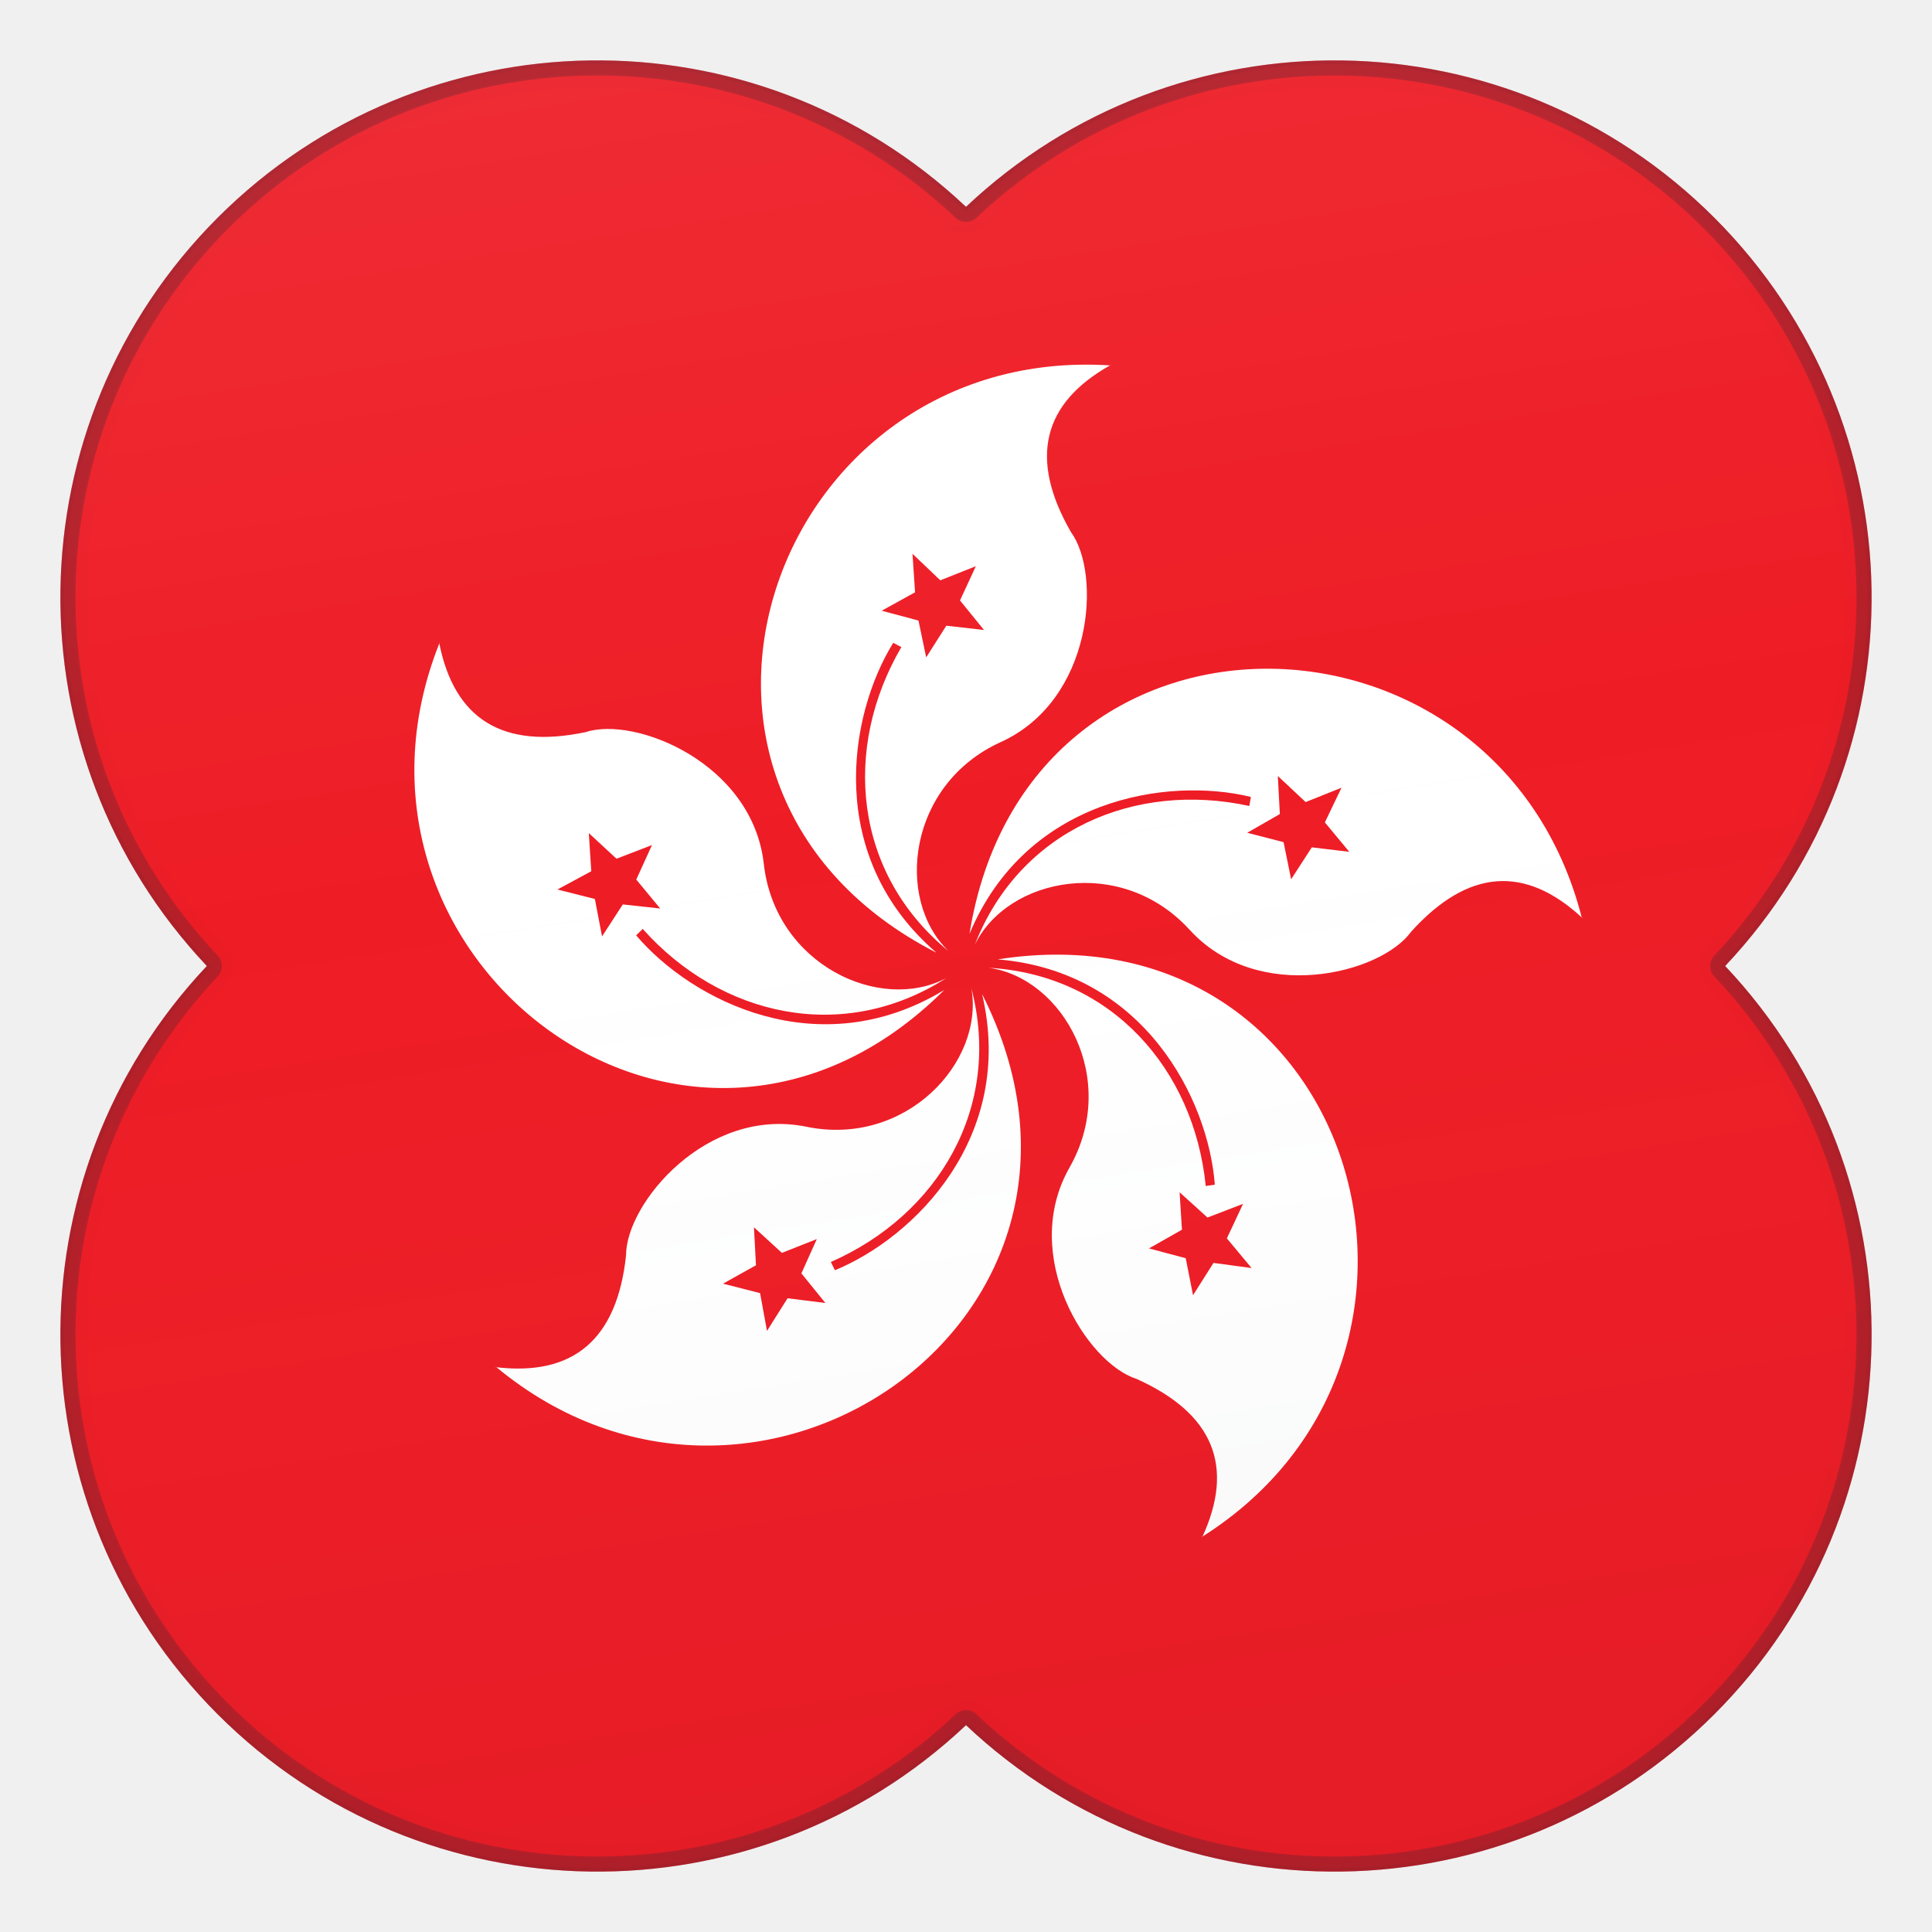
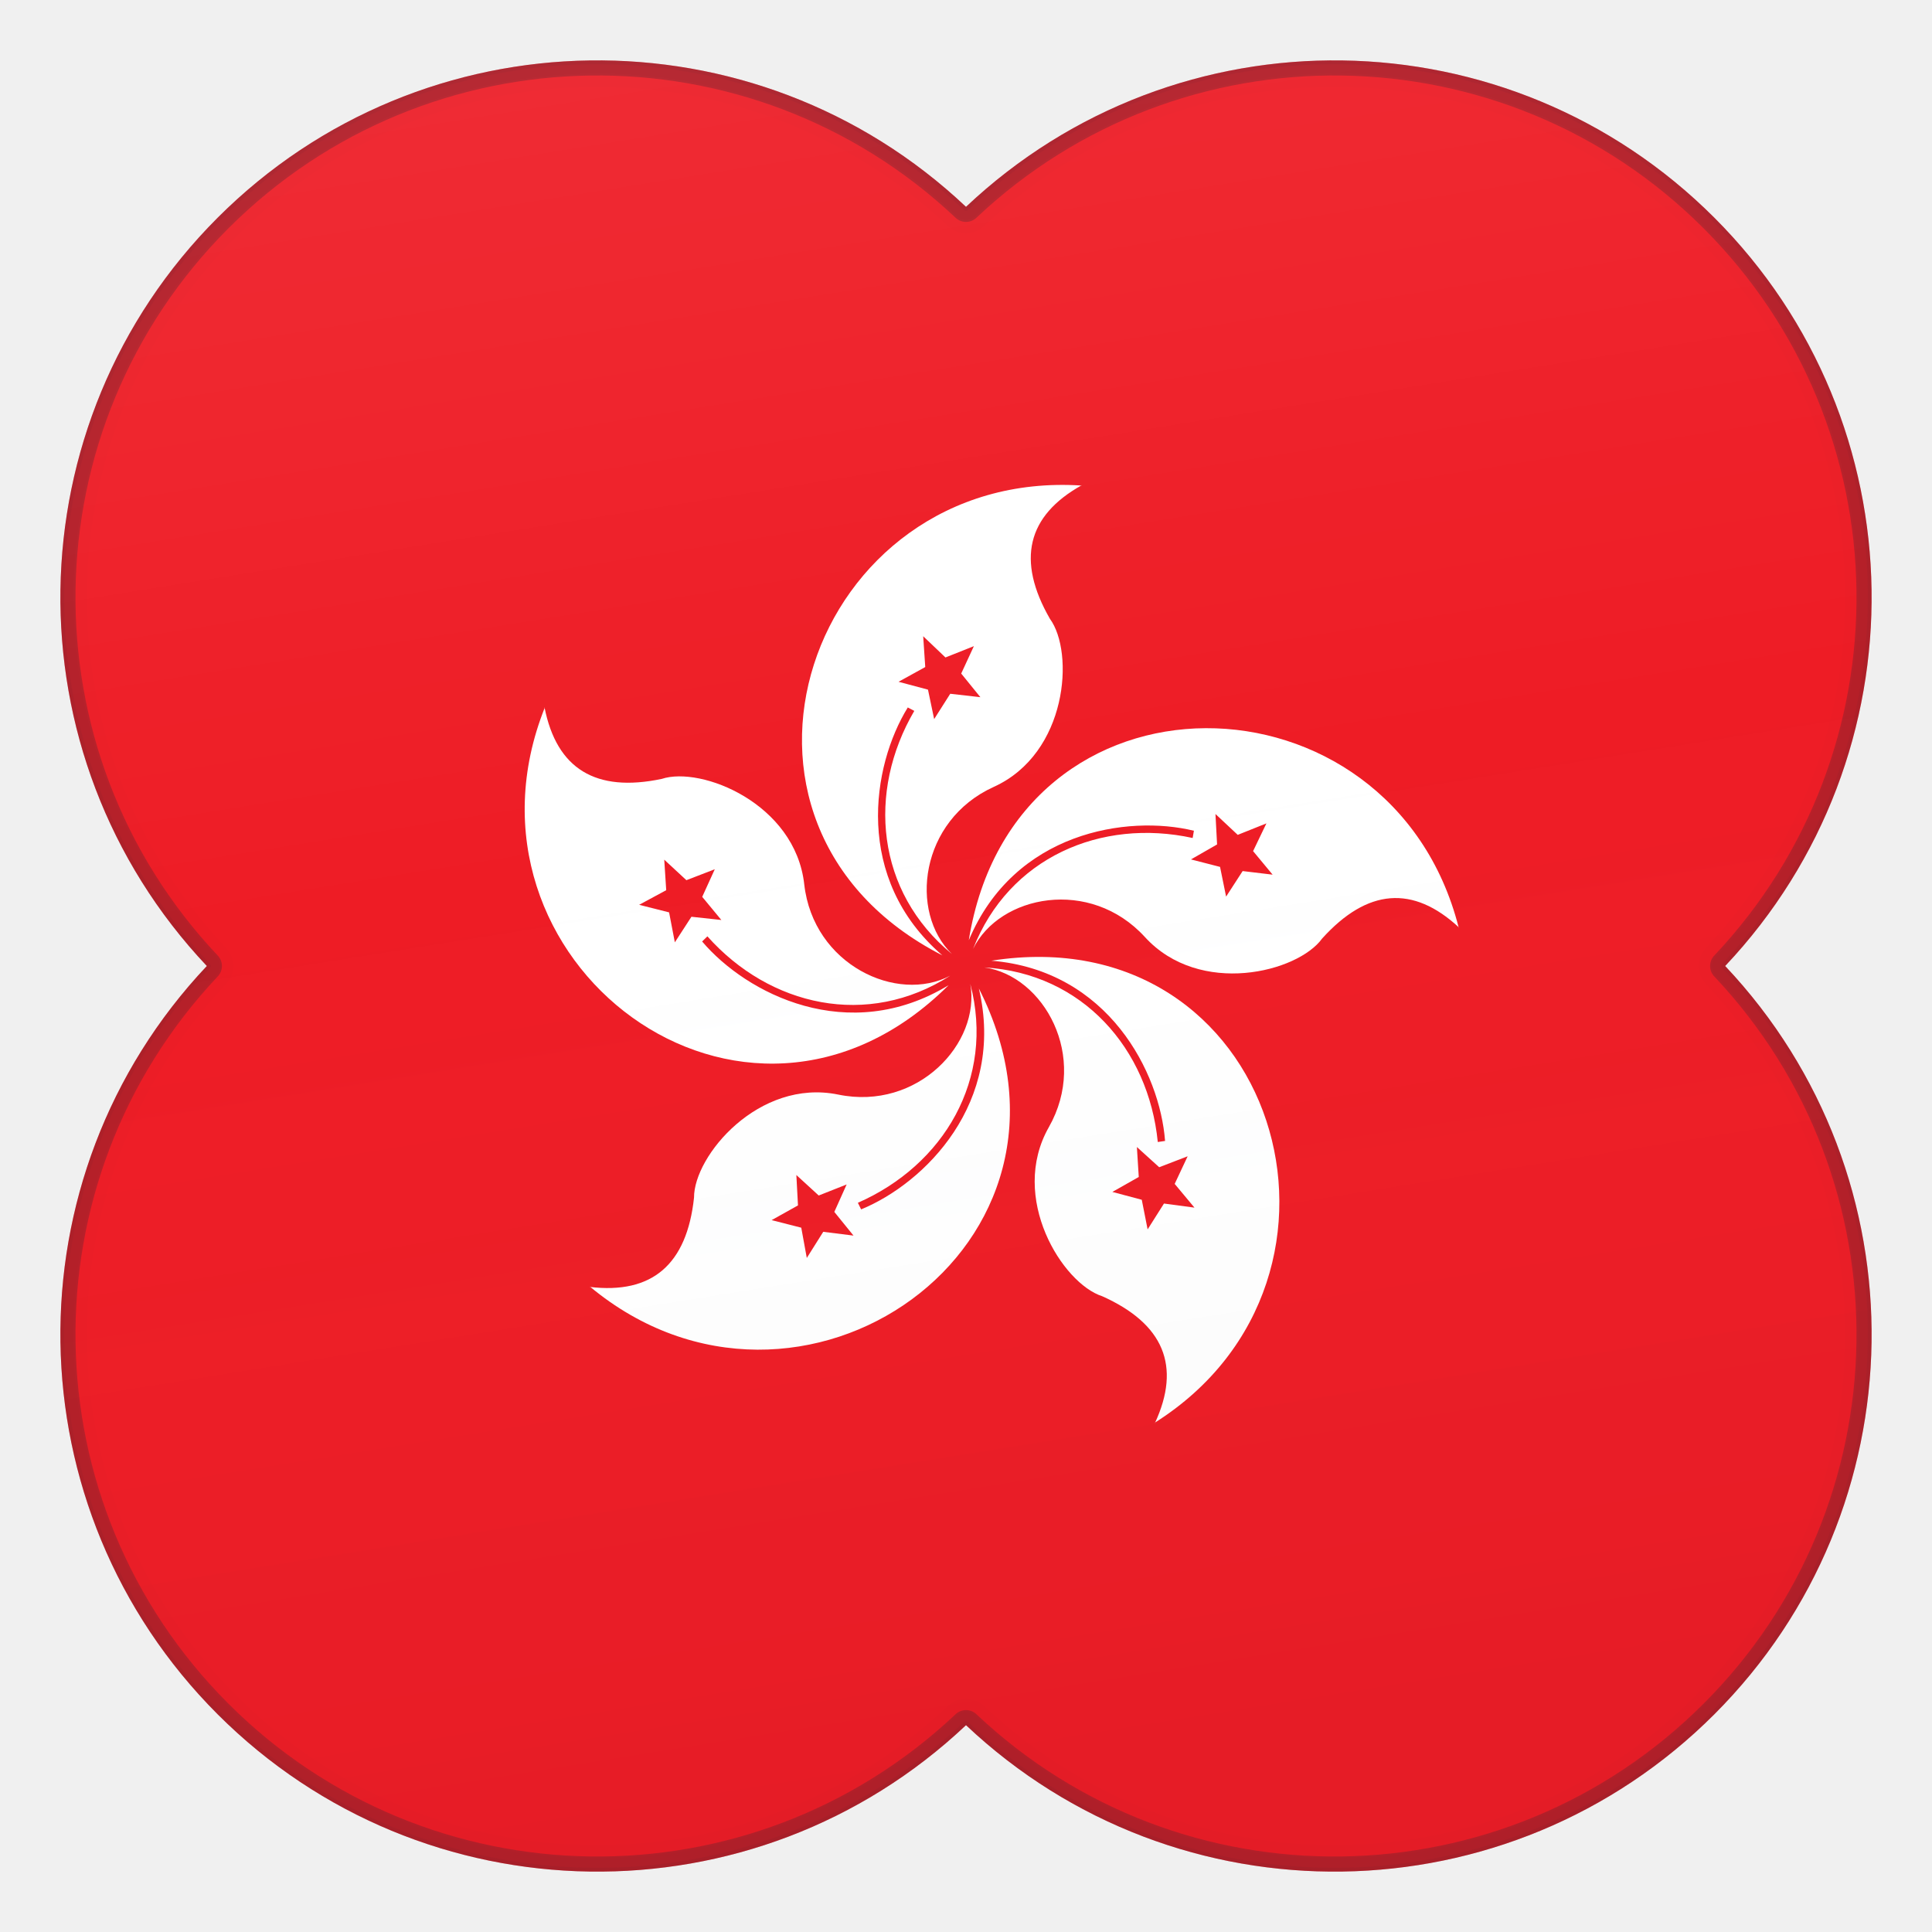
<svg xmlns="http://www.w3.org/2000/svg" xmlns:xlink="http://www.w3.org/1999/xlink" viewBox="0 0 512 512" width="512" height="512" role="img" aria-labelledby="petal-soft-hk-title">
  <defs>
    <path id="petal-soft-hk-shape" d="M 256 54.811 A 142.322 142.322 0 0 1 457.189 256 A 142.322 142.322 0 0 1 256 457.189 A 142.322 142.322 0 0 1 54.811 256 A 142.322 142.322 0 0 1 256 54.811 Z" />
    <clipPath id="petal-soft-hk-clip" clipPathUnits="userSpaceOnUse">
      <path d="M 256 54.811 A 142.322 142.322 0 0 1 457.189 256 A 142.322 142.322 0 0 1 256 457.189 A 142.322 142.322 0 0 1 54.811 256 A 142.322 142.322 0 0 1 256 54.811 Z" />
    </clipPath>
    <linearGradient id="petal-soft-hk-shade" x1="0" y1="0" x2="0.16" y2="1">
      <stop offset="0%" stop-color="#ffffff" stop-opacity=".075" />
      <stop offset="48%" stop-color="#ffffff" stop-opacity="0" />
      <stop offset="100%" stop-color="#151a2b" stop-opacity=".038" />
    </linearGradient>
  </defs>
  <g clip-path="url(#petal-soft-hk-clip)">
    <path d="M 256 54.811 A 142.322 142.322 0 0 1 457.189 256 A 142.322 142.322 0 0 1 256 457.189 A 142.322 142.322 0 0 1 54.811 256 A 142.322 142.322 0 0 1 256 54.811 Z" fill="#fff" />
    <g transform="translate(16, 16) scale(0.9375)">
      <path fill="#ee1c25" d="M0 0h512v512H0" />
-       <g transform="translate(256 256) scale(1.21) translate(-248.5 -259.5)">
+       <g transform="translate(256 256) scale(0.968) translate(-248.5 -259.5)">
        <path id="petal-soft-hk-source-hk-a" fill="#fff" d="M282.3 119.2C203 114 166.6 218 241.6 256.4 215.6 234 221 201 231.5 184l1.9 1c-13.8 23.6-11.2 52.8 11 71-12.6-12.2-9.4-39 12.2-48.8s23.6-39.3 16.4-49.1q-14.7-25.6 9.3-39zM243.9 180l-4.7 7.4-1.8-8.6-8.6-2.3 7.8-4.3-.6-9 6.5 6.2 8.3-3.3-3.7 8 5.6 6.9z" />
        <use href="#petal-soft-hk-source-hk-a" xlink:href="#petal-soft-hk-source-hk-a" transform="rotate(72 248.5 259.5)" />
        <use href="#petal-soft-hk-source-hk-a" xlink:href="#petal-soft-hk-source-hk-a" transform="rotate(144 248.5 259.5)" />
        <use href="#petal-soft-hk-source-hk-a" xlink:href="#petal-soft-hk-source-hk-a" transform="rotate(216 248.5 259.5)" />
        <use href="#petal-soft-hk-source-hk-a" xlink:href="#petal-soft-hk-source-hk-a" transform="rotate(288 248.5 259.5)" />
      </g>
    </g>
    <path d="M 256 54.811 A 142.322 142.322 0 0 1 457.189 256 A 142.322 142.322 0 0 1 256 457.189 A 142.322 142.322 0 0 1 54.811 256 A 142.322 142.322 0 0 1 256 54.811 Z" fill="url(#petal-soft-hk-shade)" />
    <path d="M 256 54.811 A 142.322 142.322 0 0 1 457.189 256 A 142.322 142.322 0 0 1 256 457.189 A 142.322 142.322 0 0 1 54.811 256 A 142.322 142.322 0 0 1 256 54.811 Z" fill="none" stroke="#1c2433" stroke-width="14" stroke-opacity="0.01" stroke-linejoin="round" />
    <path d="M 256 54.811 A 142.322 142.322 0 0 1 457.189 256 A 142.322 142.322 0 0 1 256 457.189 A 142.322 142.322 0 0 1 54.811 256 A 142.322 142.322 0 0 1 256 54.811 Z" fill="none" stroke="#1c2433" stroke-width="7" stroke-opacity="0.016" stroke-linejoin="round" />
    <path d="M 256 54.811 A 142.322 142.322 0 0 1 457.189 256 A 142.322 142.322 0 0 1 256 457.189 A 142.322 142.322 0 0 1 54.811 256 A 142.322 142.322 0 0 1 256 54.811 Z" fill="none" stroke="#1c2433" stroke-width="2" stroke-opacity="0.05" stroke-linejoin="round" />
    <path d="M 256 54.811 A 142.322 142.322 0 0 1 457.189 256 A 142.322 142.322 0 0 1 256 457.189 A 142.322 142.322 0 0 1 54.811 256 A 142.322 142.322 0 0 1 256 54.811 Z" fill="none" stroke="#1f2937" stroke-width="8" stroke-opacity="0.25" stroke-linejoin="round" />
  </g>
</svg>
